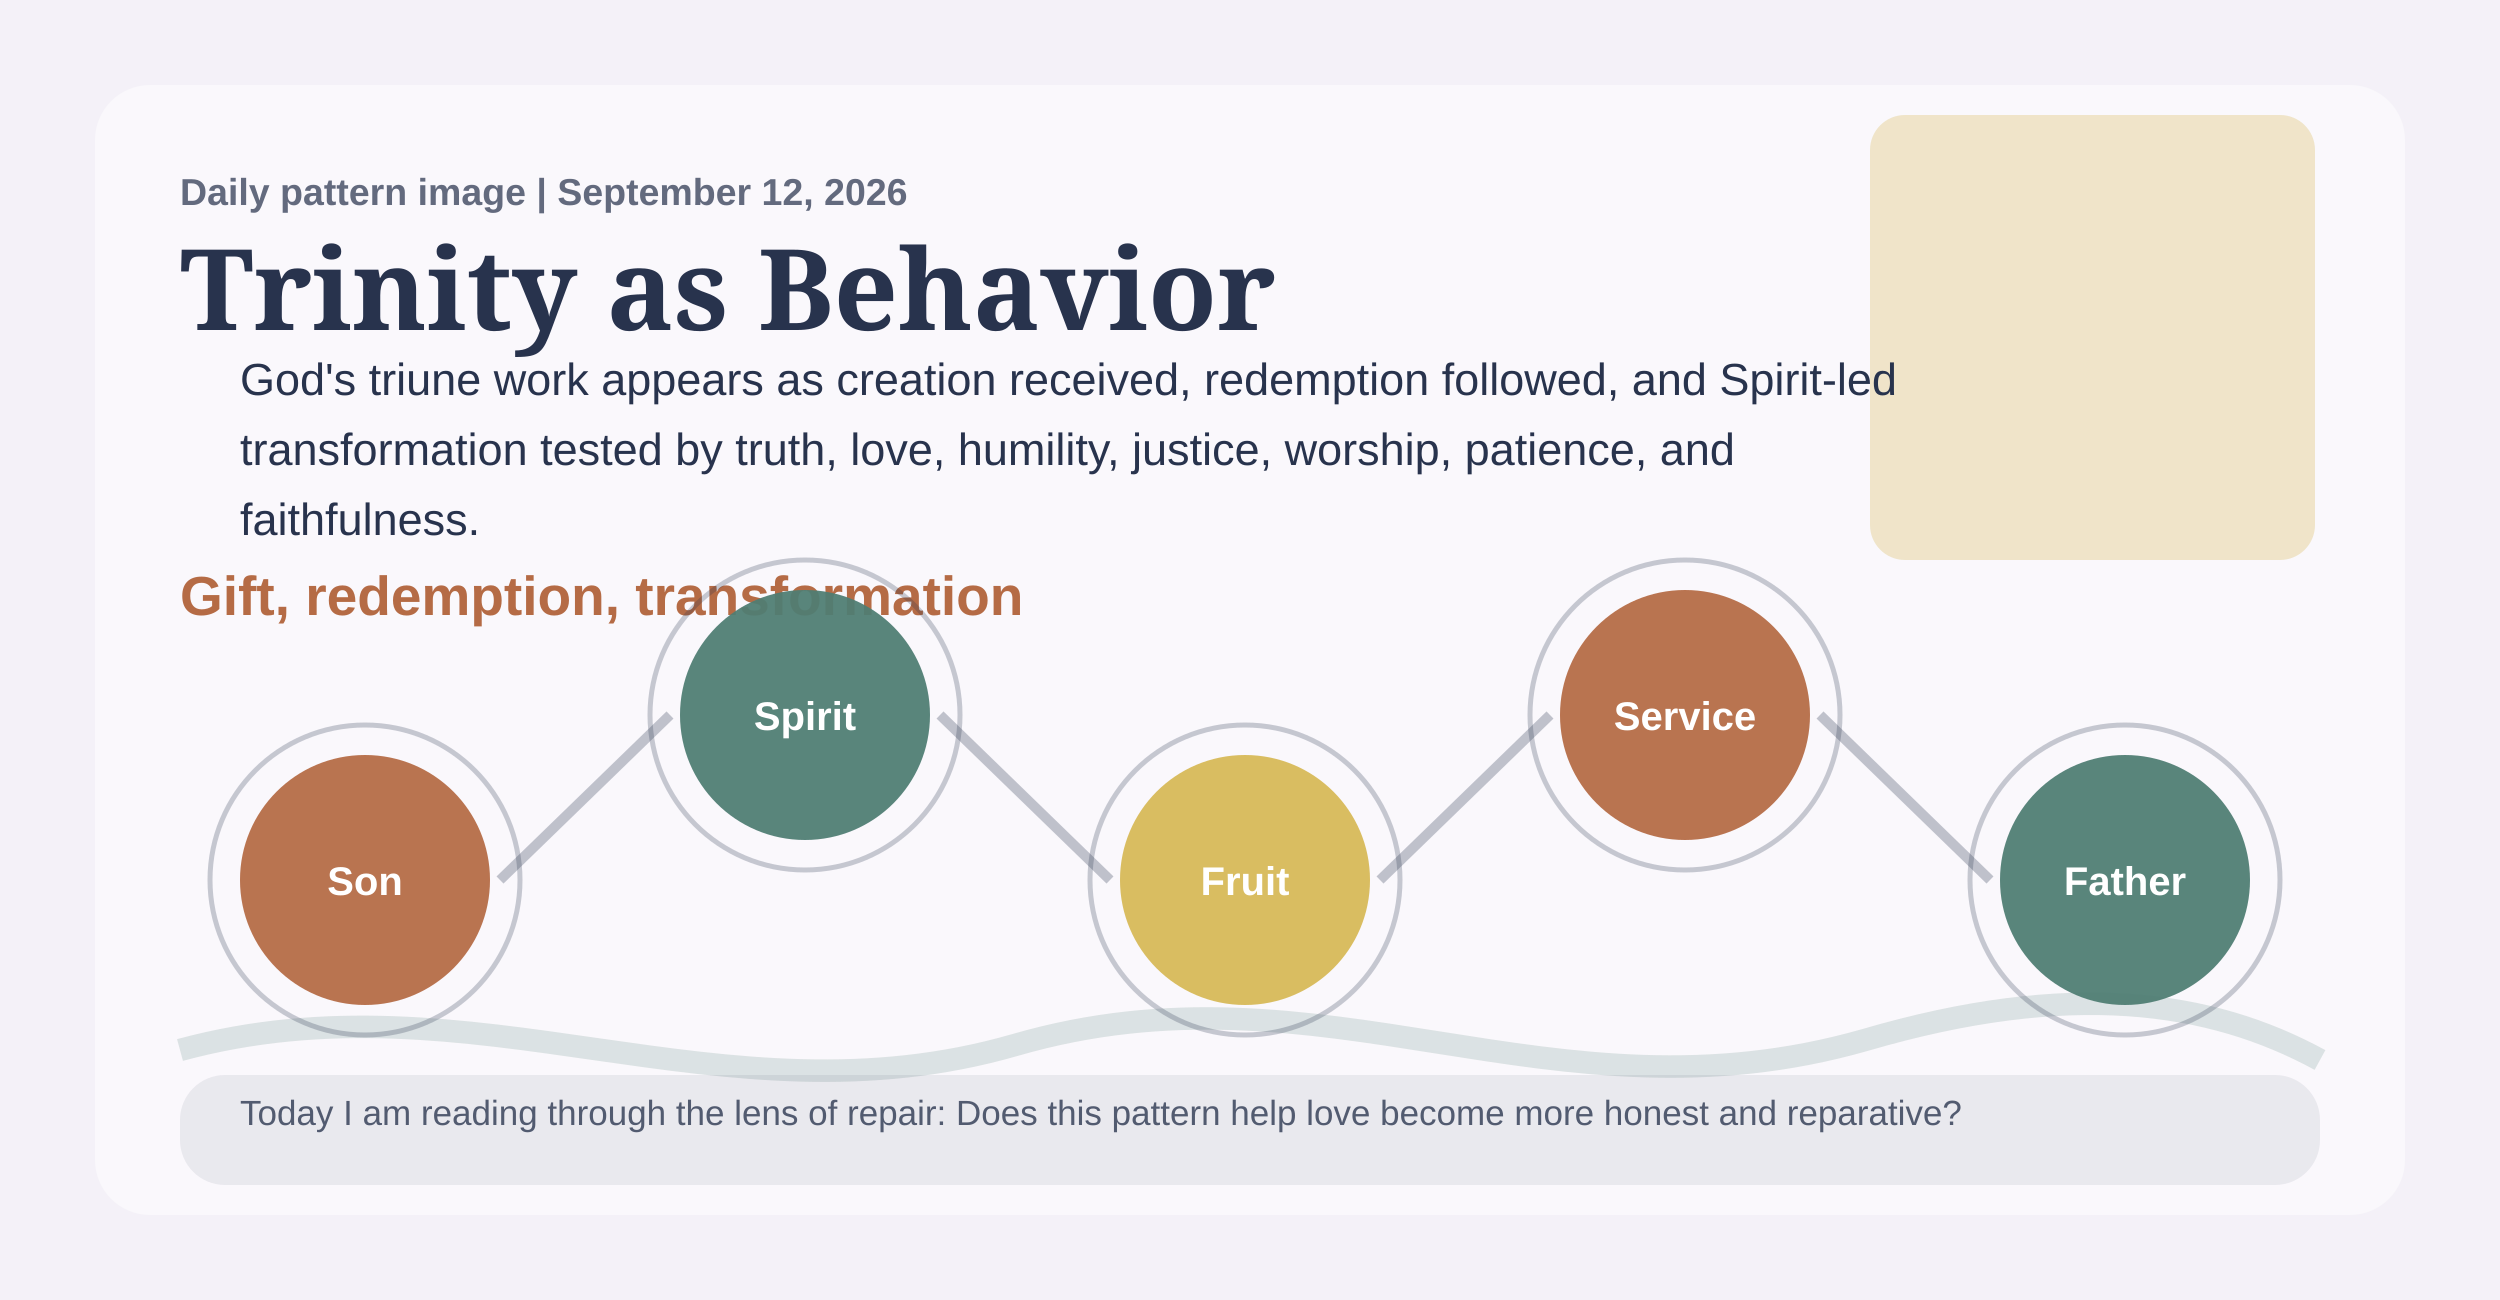
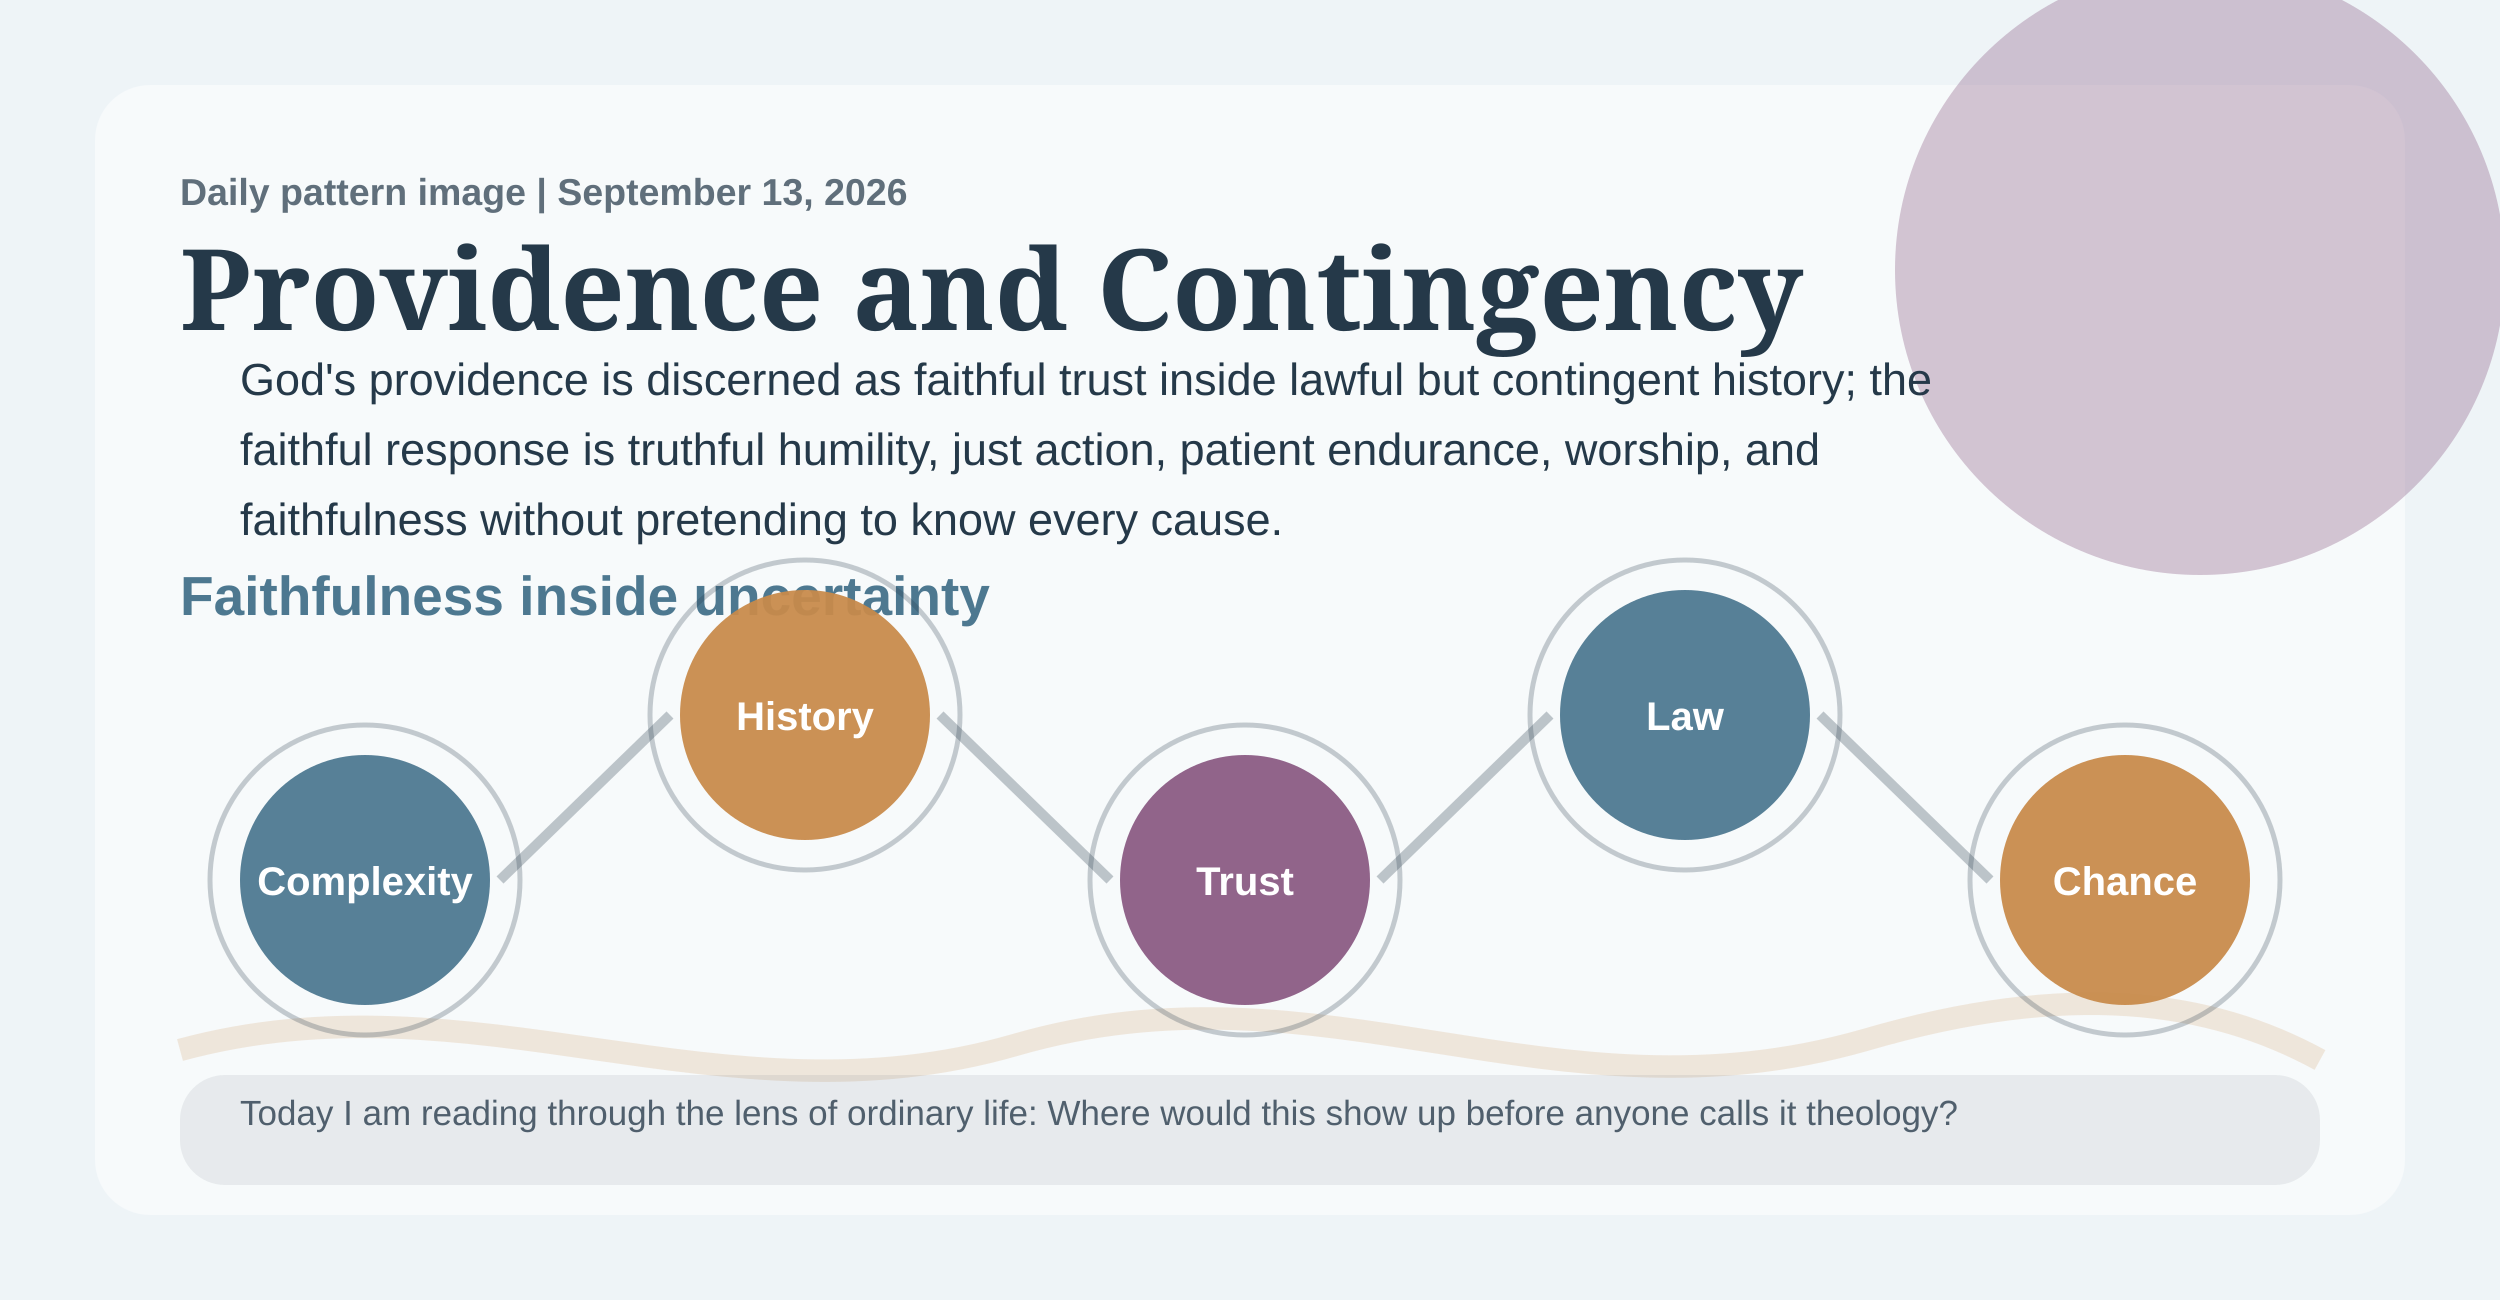
<svg xmlns="http://www.w3.org/2000/svg" width="1000" height="520" viewBox="0 0 1000 520" role="img" aria-labelledby="title desc">
  <style>
-     .eyebrow { font: 700 15px Arial, sans-serif; letter-spacing: 0; fill: #28334d; opacity: 0.72; }
-     .title { font: 700 45px Georgia, serif; letter-spacing: 0; fill: #28334d; }
-     .subtitle { font: 700 22px Arial, sans-serif; letter-spacing: 0; fill: #b56b45; }
-     .body { font: 18px Arial, sans-serif; letter-spacing: 0; fill: #28334d; }
-     .small { font: 14px Arial, sans-serif; letter-spacing: 0; fill: #28334d; opacity: 0.78; }
+     .eyebrow { font: 700 15px Arial, sans-serif; letter-spacing: 0; fill: #253949; opacity: 0.72; }
+     .title { font: 700 45px Georgia, serif; letter-spacing: 0; fill: #253949; }
+     .subtitle { font: 700 22px Arial, sans-serif; letter-spacing: 0; fill: #4d7890; }
+     .body { font: 18px Arial, sans-serif; letter-spacing: 0; fill: #253949; }
+     .small { font: 14px Arial, sans-serif; letter-spacing: 0; fill: #253949; opacity: 0.78; }
    .node { font: 700 16px Arial, sans-serif; letter-spacing: 0; fill: #ffffff; }
  </style>
-   <rect width="1000" height="520" fill="#f4f1f8" />
+   <rect width="1000" height="520" fill="#eef4f7" />
  <rect x="38" y="34" width="924" height="452" rx="22" fill="#ffffff" opacity="0.50" />
-   <rect x="748" y="46" width="178" height="178" rx="14" fill="#d7b957" opacity="0.31" />
-   <path d="M72 420 C190 388 288 452 406 418 C530 382 620 452 746 416 C828 392 884 400 928 424" fill="none" stroke="#4f7d73" stroke-width="9" opacity="0.18" />
-   <text x="72" y="82" class="eyebrow">Daily pattern image | September 12, 2026</text>
-   <text x="72" y="132" class="title">Trinity as Behavior</text>
-   <text x="72" y="246" class="subtitle">Gift, redemption, transformation</text>
-   <text x="96" y="158" class="body">God's triune work appears as creation received, redemption followed, and Spirit-led</text>
-   <text x="96" y="186" class="body">transformation tested by truth, love, humility, justice, worship, patience, and</text>
-   <text x="96" y="214" class="body">faithfulness.</text>
-   <line x1="200" y1="352" x2="268" y2="286" stroke="#28334d" stroke-width="4" opacity="0.28" />
-   <line x1="376" y1="286" x2="444" y2="352" stroke="#28334d" stroke-width="4" opacity="0.28" />
-   <line x1="552" y1="352" x2="620" y2="286" stroke="#28334d" stroke-width="4" opacity="0.28" />
-   <line x1="728" y1="286" x2="796" y2="352" stroke="#28334d" stroke-width="4" opacity="0.28" />
-   <circle cx="146" cy="352" r="50" fill="#b56b45" opacity="0.94" />
-   <circle cx="146" cy="352" r="62" fill="none" stroke="#28334d" stroke-width="2" opacity="0.25" />
-   <text x="146" y="358" text-anchor="middle" class="node">Son</text>
-   <circle cx="322" cy="286" r="50" fill="#4f7d73" opacity="0.94" />
-   <circle cx="322" cy="286" r="62" fill="none" stroke="#28334d" stroke-width="2" opacity="0.25" />
-   <text x="322" y="292" text-anchor="middle" class="node">Spirit</text>
-   <circle cx="498" cy="352" r="50" fill="#d7b957" opacity="0.94" />
-   <circle cx="498" cy="352" r="62" fill="none" stroke="#28334d" stroke-width="2" opacity="0.25" />
-   <text x="498" y="358" text-anchor="middle" class="node">Fruit</text>
-   <circle cx="674" cy="286" r="50" fill="#b56b45" opacity="0.94" />
-   <circle cx="674" cy="286" r="62" fill="none" stroke="#28334d" stroke-width="2" opacity="0.25" />
-   <text x="674" y="292" text-anchor="middle" class="node">Service</text>
-   <circle cx="850" cy="352" r="50" fill="#4f7d73" opacity="0.94" />
-   <circle cx="850" cy="352" r="62" fill="none" stroke="#28334d" stroke-width="2" opacity="0.25" />
-   <text x="850" y="358" text-anchor="middle" class="node">Father</text>
-   <rect x="72" y="430" width="856" height="44" rx="18" fill="#28334d" opacity="0.08" />
-   <text x="96" y="450" class="small">Today I am reading through the lens of repair: Does this pattern help love become more honest and reparative?</text>
+   <circle cx="880" cy="108" r="122" fill="#8a5a83" opacity="0.34" />
+   <path d="M72 420 C190 388 288 452 406 418 C530 382 620 452 746 416 C828 392 884 400 928 424" fill="none" stroke="#c88a4a" stroke-width="9" opacity="0.18" />
+   <text x="72" y="82" class="eyebrow">Daily pattern image | September 13, 2026</text>
+   <text x="72" y="132" class="title">Providence and Contingency</text>
+   <text x="72" y="246" class="subtitle">Faithfulness inside uncertainty</text>
+   <text x="96" y="158" class="body">God's providence is discerned as faithful trust inside lawful but contingent history; the</text>
+   <text x="96" y="186" class="body">faithful response is truthful humility, just action, patient endurance, worship, and</text>
+   <text x="96" y="214" class="body">faithfulness without pretending to know every cause.</text>
+   <line x1="200" y1="352" x2="268" y2="286" stroke="#253949" stroke-width="4" opacity="0.28" />
+   <line x1="376" y1="286" x2="444" y2="352" stroke="#253949" stroke-width="4" opacity="0.28" />
+   <line x1="552" y1="352" x2="620" y2="286" stroke="#253949" stroke-width="4" opacity="0.28" />
+   <line x1="728" y1="286" x2="796" y2="352" stroke="#253949" stroke-width="4" opacity="0.28" />
+   <circle cx="146" cy="352" r="50" fill="#4d7890" opacity="0.94" />
+   <circle cx="146" cy="352" r="62" fill="none" stroke="#253949" stroke-width="2" opacity="0.25" />
+   <text x="146" y="358" text-anchor="middle" class="node">Complexity</text>
+   <circle cx="322" cy="286" r="50" fill="#c88a4a" opacity="0.94" />
+   <circle cx="322" cy="286" r="62" fill="none" stroke="#253949" stroke-width="2" opacity="0.25" />
+   <text x="322" y="292" text-anchor="middle" class="node">History</text>
+   <circle cx="498" cy="352" r="50" fill="#8a5a83" opacity="0.94" />
+   <circle cx="498" cy="352" r="62" fill="none" stroke="#253949" stroke-width="2" opacity="0.25" />
+   <text x="498" y="358" text-anchor="middle" class="node">Trust</text>
+   <circle cx="674" cy="286" r="50" fill="#4d7890" opacity="0.94" />
+   <circle cx="674" cy="286" r="62" fill="none" stroke="#253949" stroke-width="2" opacity="0.25" />
+   <text x="674" y="292" text-anchor="middle" class="node">Law</text>
+   <circle cx="850" cy="352" r="50" fill="#c88a4a" opacity="0.94" />
+   <circle cx="850" cy="352" r="62" fill="none" stroke="#253949" stroke-width="2" opacity="0.25" />
+   <text x="850" y="358" text-anchor="middle" class="node">Chance</text>
+   <rect x="72" y="430" width="856" height="44" rx="18" fill="#253949" opacity="0.08" />
+   <text x="96" y="450" class="small">Today I am reading through the lens of ordinary life: Where would this show up before anyone calls it theology?</text>
</svg>
